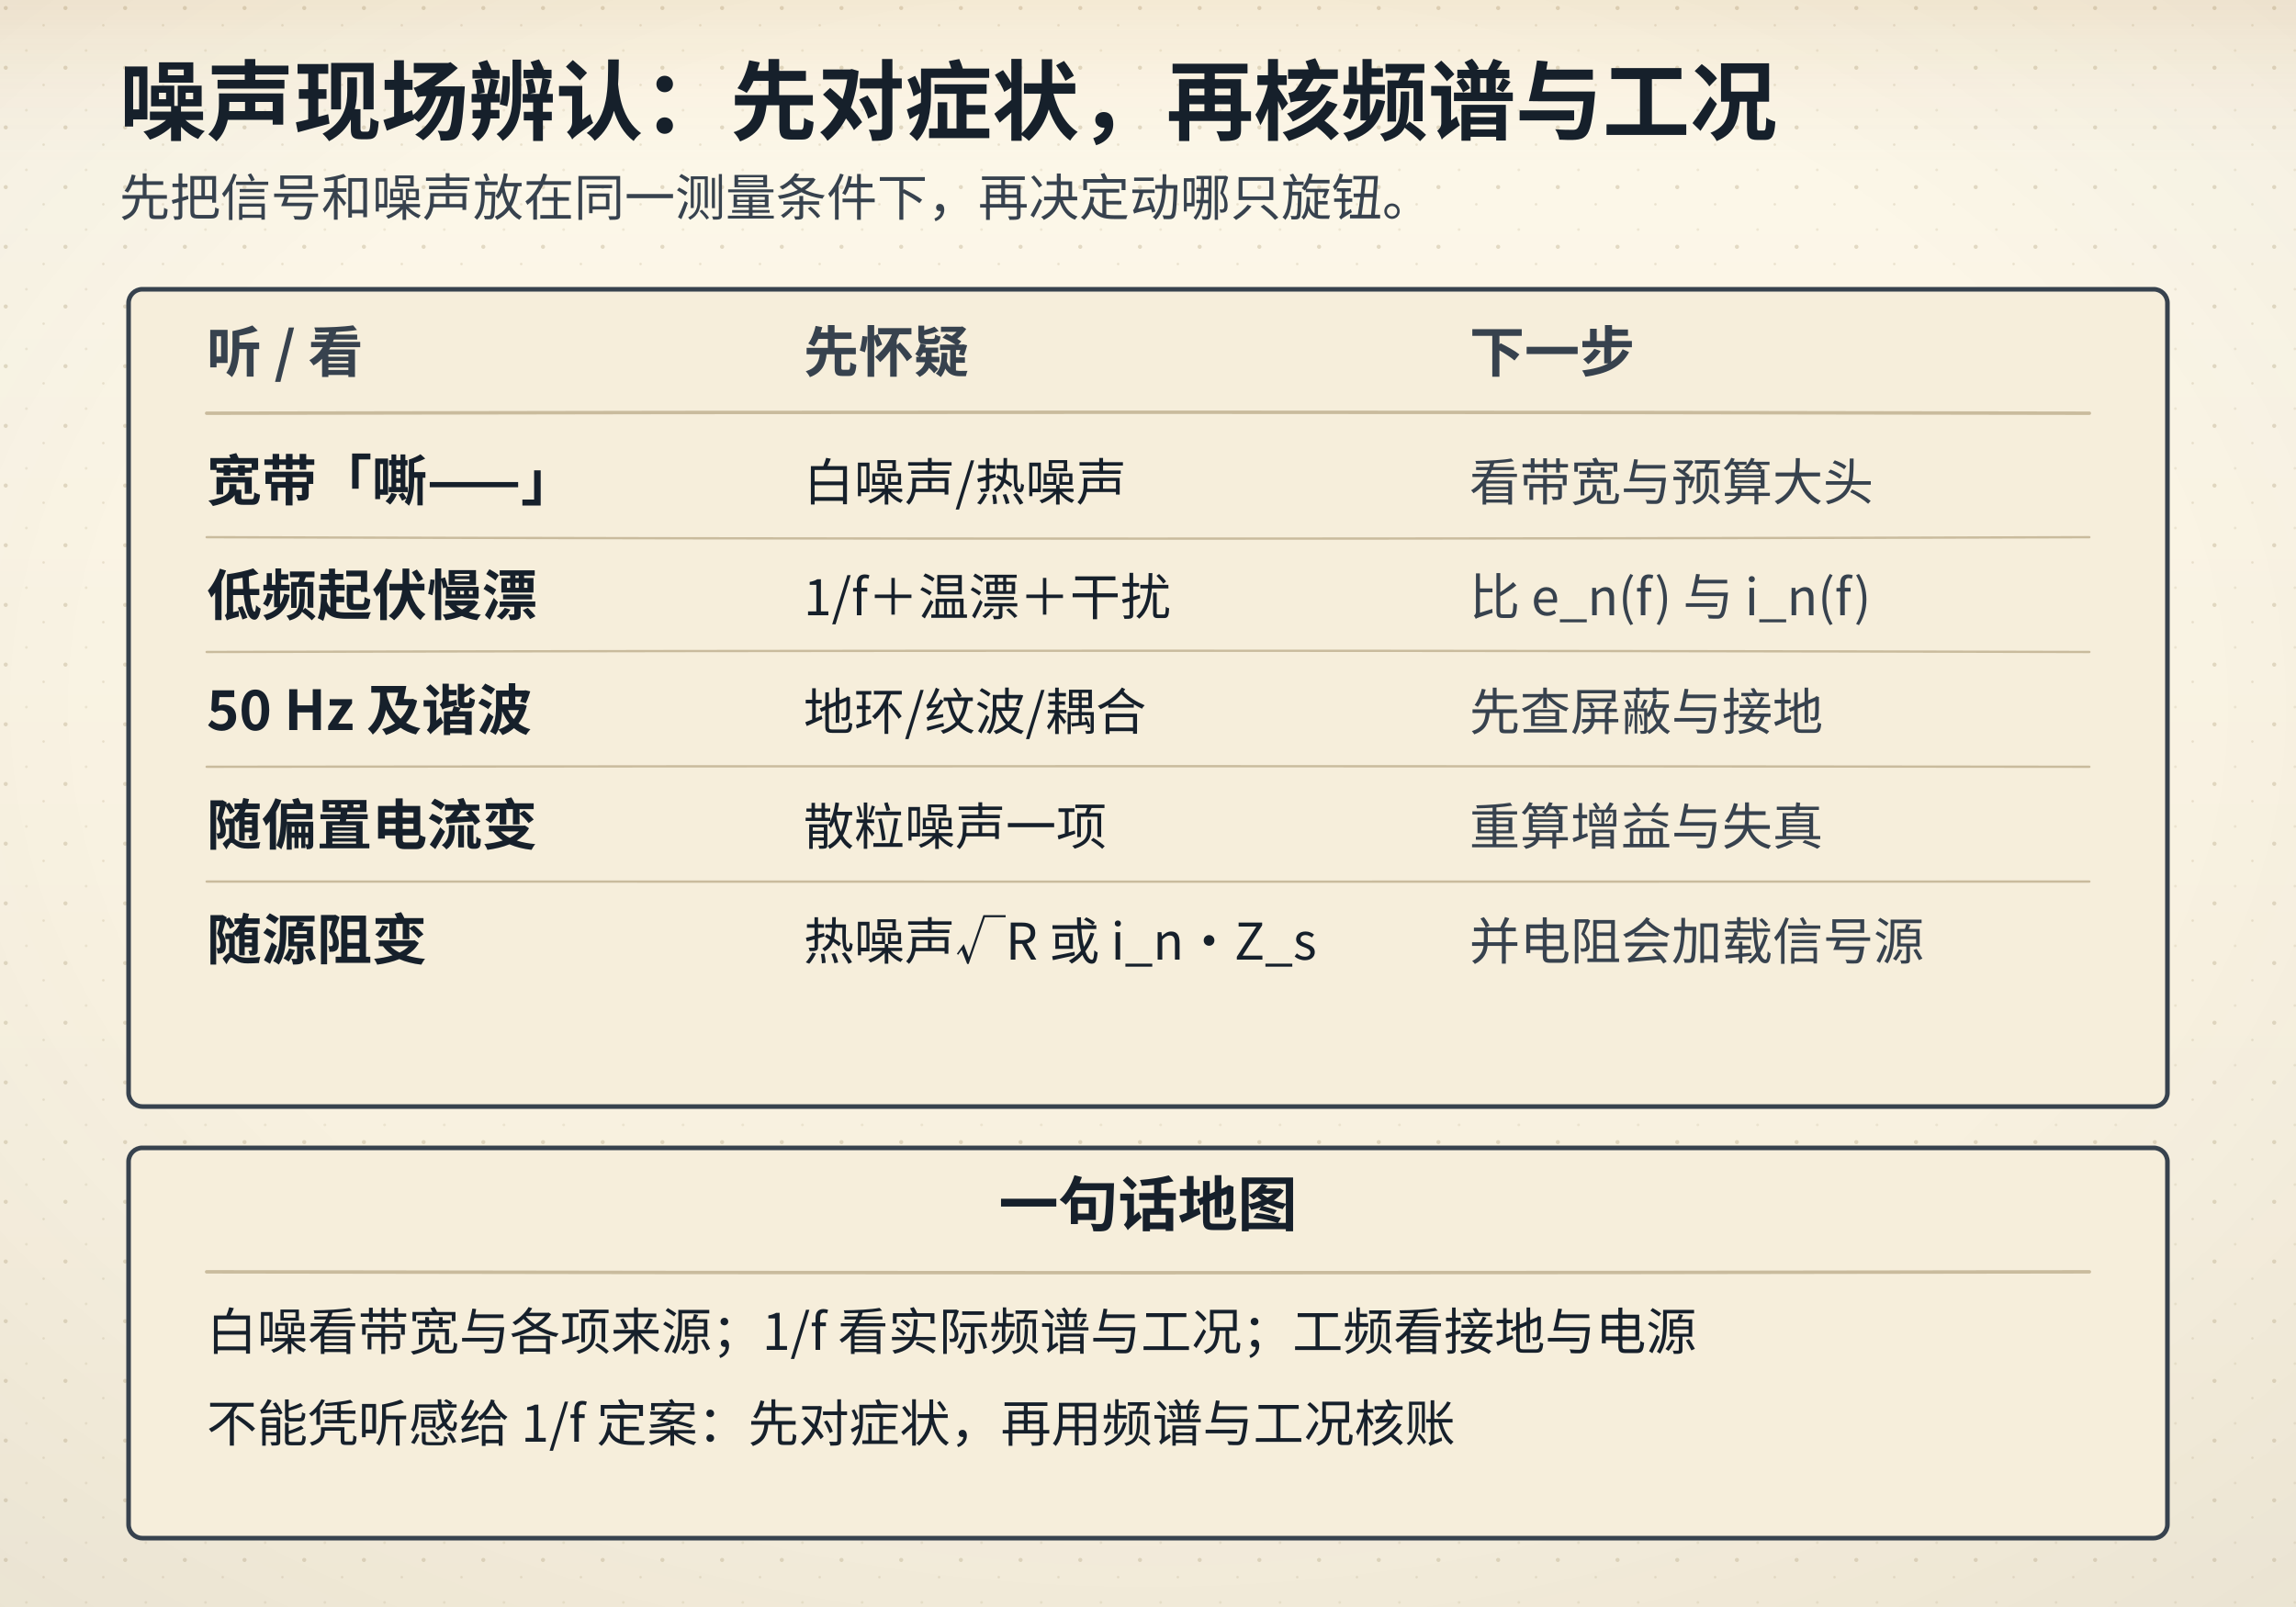
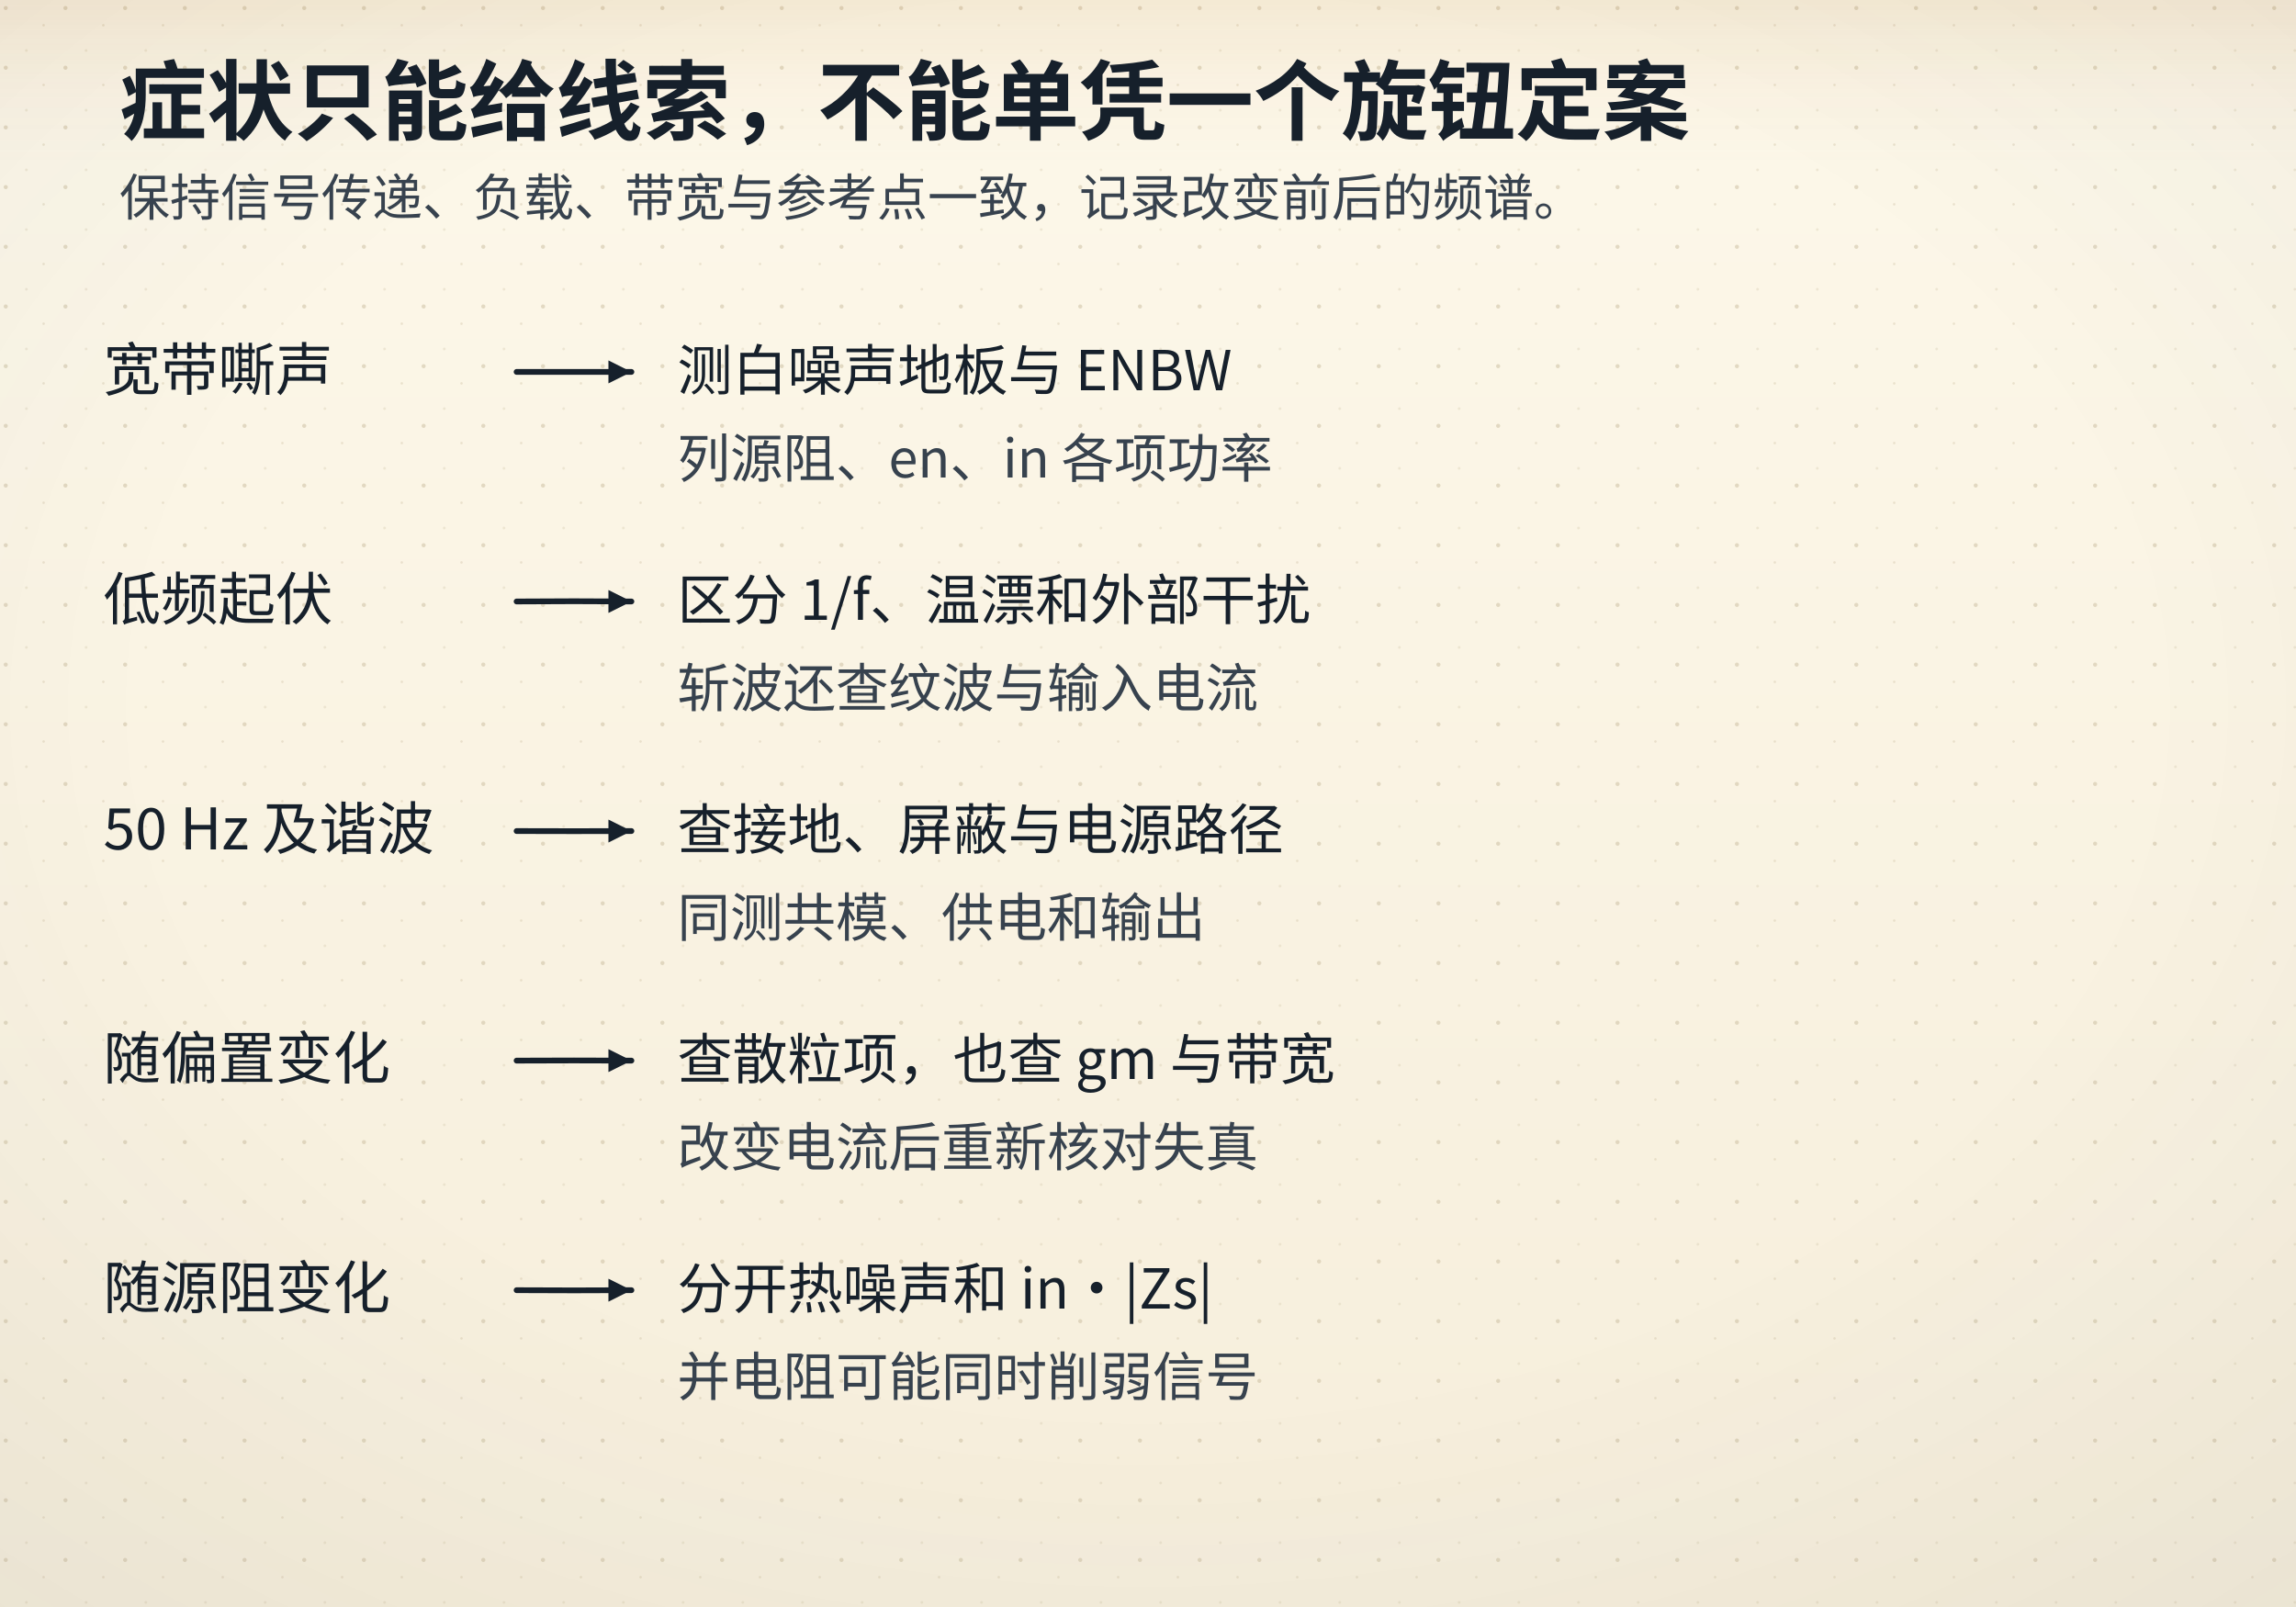
- <svg xmlns="http://www.w3.org/2000/svg" viewBox="0 0 1000 700" data-composition="python-handraw-v1" role="img" aria-labelledby="title desc">
+ <svg xmlns="http://www.w3.org/2000/svg" viewBox="0 0 1000 700">
  <defs>
    <linearGradient id="bgL" x1="0" y1="0" x2="0" y2="1">
      <stop offset="0" stop-color="#fdf8ea" />
      <stop offset="1" stop-color="#f6eedb" />
    </linearGradient>
    <linearGradient id="bgD" x1="0" y1="0" x2="0" y2="1">
      <stop offset="0" stop-color="#141310" />
      <stop offset="1" stop-color="#1d1a14" />
    </linearGradient>
    <radialGradient id="vig" cx="0.5" cy="0.44" r="0.78">
      <stop offset="0.55" stop-color="#16202b" stop-opacity="0" />
      <stop offset="1" stop-color="#16202b" stop-opacity="0.055" />
    </radialGradient>
    <linearGradient id="hdr" x1="0" y1="0" x2="0" y2="1">
      <stop offset="0" stop-color="#a4630f" stop-opacity="0.10" />
      <stop offset="0.55" stop-color="#a4630f" stop-opacity="0.028" />
      <stop offset="1" stop-color="#a4630f" stop-opacity="0" />
    </linearGradient>
    <linearGradient id="hdrD" x1="0" y1="0" x2="0" y2="1">
      <stop offset="0" stop-color="#dcab63" stop-opacity="0.13" />
      <stop offset="0.55" stop-color="#dcab63" stop-opacity="0.04" />
      <stop offset="1" stop-color="#dcab63" stop-opacity="0" />
    </linearGradient>
    <pattern id="dots" width="26" height="26" patternUnits="userSpaceOnUse">
      <circle cx="2.5" cy="3.5" r="0.9" fill="#c9bb9d" />
      <circle cx="19" cy="11" r="0.55" fill="#c9bb9d" opacity="0.7" />
      <circle cx="11.5" cy="22" r="0.6" fill="#c9bb9d" opacity="0.55" />
    </pattern>
    <filter id="soft" x="-40%" y="-40%" width="180%" height="180%">
      <feDropShadow dx="0" dy="1.4" stdDeviation="2" flood-color="#16202b" flood-opacity="0.13" />
    </filter>
    <filter id="pglow" x="-70%" y="-70%" width="240%" height="240%">
      <feGaussianBlur stdDeviation="1.7" result="b" />
      <feMerge>
        <feMergeNode in="b" />
        <feMergeNode in="SourceGraphic" />
      </feMerge>
    </filter>
  </defs>
  <rect class="page-bg" width="1000" height="700" fill="url(#bgL)" />
  <rect class="page-grain" width="1000" height="700" fill="url(#dots)" />
  <rect class="page-vig" width="1000" height="700" fill="url(#vig)" />
  <rect class="page-hdr" width="1000" height="72" fill="url(#hdr)" />
  <style>
text{font-family:"Segoe UI","Microsoft YaHei","PingFang SC","Hiragino Sans GB","Noto Sans CJK SC","Source Han Sans SC","Noto Sans SC",sans-serif;}
line,path,polyline,polygon{stroke-linecap:round;stroke-linejoin:round}
.page-bg{fill:url(#bgL)}
.page-grain{opacity:.5}
.page-vig{opacity:1}
.page-hdr{fill:url(#hdr)}
@media (prefers-color-scheme: dark){
.page-bg{fill:url(#bgD)}
.page-grain{opacity:.34}
.page-vig{opacity:.5}
.page-hdr{fill:url(#hdrD)}
[fill="#fdf8ea"]{fill:#141310}
[stroke="#fdf8ea"]{stroke:#141310}
[fill="#f6eedb"]{fill:#1d1a14}
[stroke="#f6eedb"]{stroke:#1d1a14}
[fill="#e0d3b8"]{fill:#3b3529}
[stroke="#e0d3b8"]{stroke:#3b3529}
[fill="#c9bb9d"]{fill:#4a4436}
[stroke="#c9bb9d"]{stroke:#4a4436}
[fill="#16202b"]{fill:#ece4d3}
[stroke="#16202b"]{stroke:#ece4d3}
[fill="#37424e"]{fill:#cfc6b4}
[stroke="#37424e"]{stroke:#cfc6b4}
[fill="#5b666f"]{fill:#a79e8b}
[stroke="#5b666f"]{stroke:#a79e8b}
[fill="#8b8272"]{fill:#857c6c}
[stroke="#8b8272"]{stroke:#857c6c}
text[fill="#fdf8ea"]{fill:#f9f3e3}
[fill="#e6eff3"]{fill:#17262e}
[fill="#e4f1f3"]{fill:#15262a}
[fill="#e8efe6"]{fill:#182418}
[fill="#f6e7e1"]{fill:#281a16}
[fill="#f7eedb"]{fill:#292114}
[fill="#efe8ee"]{fill:#241c22}
text[fill="#1f5d7a"]{fill:#7fb7cf}
:is(rect,circle,path,line,polygon,polyline,ellipse,g)[fill="#1f5d7a"]{fill:#2b4d5f}
[stroke="#1f5d7a"]{stroke:#6fa3b9}
text[fill="#2f7f96"]{fill:#8ac9d8}
:is(rect,circle,path,line,polygon,polyline,ellipse,g)[fill="#2f7f96"]{fill:#2b5660}
[stroke="#2f7f96"]{stroke:#77b2c1}
text[fill="#3d6b4a"]{fill:#98c096}
:is(rect,circle,path,line,polygon,polyline,ellipse,g)[fill="#3d6b4a"]{fill:#2f4a33}
[stroke="#3d6b4a"]{stroke:#7aa87c}
text[fill="#a8321f"]{fill:#e0907a}
:is(rect,circle,path,line,polygon,polyline,ellipse,g)[fill="#a8321f"]{fill:#55231b}
[stroke="#a8321f"]{stroke:#c07a63}
text[fill="#a4630f"]{fill:#dcab63}
:is(rect,circle,path,line,polygon,polyline,ellipse,g)[fill="#a4630f"]{fill:#553a17}
[stroke="#a4630f"]{stroke:#c08a45}
text[fill="#6b3f63"]{fill:#c4a2bf}
:is(rect,circle,path,line,polygon,polyline,ellipse,g)[fill="#6b3f63"]{fill:#452c40}
[stroke="#6b3f63"]{stroke:#a17c9b}
}
</style>
-   <text x="52" y="58" font-size="38" fill="#16202b" font-family="'KaiTi','STKaiti','Kaiti SC','LXGW WenKai','Noto Serif CJK SC','Source Han Serif SC','Songti SC','SimSun','Noto Serif SC',serif" font-weight="700" text-anchor="start">噪声现场辨认：先对症状，再核频谱与工况</text>
-   <text x="52" y="94" font-size="22" fill="#37424e" font-family="'KaiTi','STKaiti','Kaiti SC','LXGW WenKai','Noto Serif CJK SC','Source Han Serif SC','Songti SC','SimSun','Noto Serif SC',serif" font-weight="400" text-anchor="start">先把信号和噪声放在同一测量条件下，再决定动哪只旋钮。</text>
-   <rect x="56" y="126" width="888" height="356" rx="6" fill="#f6eedb" stroke="#37424e" stroke-width="2" />
-   <text x="90" y="162" font-size="24" fill="#37424e" font-family="'KaiTi','STKaiti','Kaiti SC','LXGW WenKai','Noto Serif CJK SC','Source Han Serif SC','Songti SC','SimSun','Noto Serif SC',serif" font-weight="700" text-anchor="start">听 / 看</text>
-   <text x="350" y="162" font-size="24" fill="#37424e" font-family="'KaiTi','STKaiti','Kaiti SC','LXGW WenKai','Noto Serif CJK SC','Source Han Serif SC','Songti SC','SimSun','Noto Serif SC',serif" font-weight="700" text-anchor="start">先怀疑</text>
-   <text x="640" y="162" font-size="24" fill="#37424e" font-family="'KaiTi','STKaiti','Kaiti SC','LXGW WenKai','Noto Serif CJK SC','Source Han Serif SC','Songti SC','SimSun','Noto Serif SC',serif" font-weight="700" text-anchor="start">下一步</text>
-   <path d="M90 180 Q500.00 179.13 910 180" fill="none" stroke="#c9bb9d" stroke-width="1.5" />
-   <text x="90" y="218" font-size="24" fill="#16202b" font-family="'KaiTi','STKaiti','Kaiti SC','LXGW WenKai','Noto Serif CJK SC','Source Han Serif SC','Songti SC','SimSun','Noto Serif SC',serif" font-weight="700" text-anchor="start">宽带「嘶——」</text>
-   <text x="350" y="218" font-size="22" fill="#16202b" font-family="'KaiTi','STKaiti','Kaiti SC','LXGW WenKai','Noto Serif CJK SC','Source Han Serif SC','Songti SC','SimSun','Noto Serif SC',serif" font-weight="400" text-anchor="start">白噪声/热噪声</text>
-   <text x="640" y="218" font-size="22" fill="#37424e" font-family="'KaiTi','STKaiti','Kaiti SC','LXGW WenKai','Noto Serif CJK SC','Source Han Serif SC','Songti SC','SimSun','Noto Serif SC',serif" font-weight="400" text-anchor="start">看带宽与预算大头</text>
-   <path d="M90 234 Q500.00 235.25 910 234" fill="none" stroke="#c9bb9d" stroke-width="1" />
-   <text x="90" y="268" font-size="24" fill="#16202b" font-family="'KaiTi','STKaiti','Kaiti SC','LXGW WenKai','Noto Serif CJK SC','Source Han Serif SC','Songti SC','SimSun','Noto Serif SC',serif" font-weight="700" text-anchor="start">低频起伏慢漂</text>
-   <text x="350" y="268" font-size="22" fill="#16202b" font-family="'KaiTi','STKaiti','Kaiti SC','LXGW WenKai','Noto Serif CJK SC','Source Han Serif SC','Songti SC','SimSun','Noto Serif SC',serif" font-weight="400" text-anchor="start">1/f＋温漂＋干扰</text>
-   <text x="640" y="268" font-size="22" fill="#37424e" font-family="'KaiTi','STKaiti','Kaiti SC','LXGW WenKai','Noto Serif CJK SC','Source Han Serif SC','Songti SC','SimSun','Noto Serif SC',serif" font-weight="400" text-anchor="start">比 e_n(f) 与 i_n(f)</text>
-   <path d="M90 284 Q500.00 282.93 910 284" fill="none" stroke="#c9bb9d" stroke-width="1" />
-   <text x="90" y="318" font-size="24" fill="#16202b" font-family="'KaiTi','STKaiti','Kaiti SC','LXGW WenKai','Noto Serif CJK SC','Source Han Serif SC','Songti SC','SimSun','Noto Serif SC',serif" font-weight="700" text-anchor="start">50 Hz 及谐波</text>
-   <text x="350" y="318" font-size="22" fill="#16202b" font-family="'KaiTi','STKaiti','Kaiti SC','LXGW WenKai','Noto Serif CJK SC','Source Han Serif SC','Songti SC','SimSun','Noto Serif SC',serif" font-weight="400" text-anchor="start">地环/纹波/耦合</text>
-   <text x="640" y="318" font-size="22" fill="#37424e" font-family="'KaiTi','STKaiti','Kaiti SC','LXGW WenKai','Noto Serif CJK SC','Source Han Serif SC','Songti SC','SimSun','Noto Serif SC',serif" font-weight="400" text-anchor="start">先查屏蔽与接地</text>
-   <path d="M90 334 Q500.00 333.51 910 334" fill="none" stroke="#c9bb9d" stroke-width="1" />
-   <text x="90" y="368" font-size="24" fill="#16202b" font-family="'KaiTi','STKaiti','Kaiti SC','LXGW WenKai','Noto Serif CJK SC','Source Han Serif SC','Songti SC','SimSun','Noto Serif SC',serif" font-weight="700" text-anchor="start">随偏置电流变</text>
-   <text x="350" y="368" font-size="22" fill="#16202b" font-family="'KaiTi','STKaiti','Kaiti SC','LXGW WenKai','Noto Serif CJK SC','Source Han Serif SC','Songti SC','SimSun','Noto Serif SC',serif" font-weight="400" text-anchor="start">散粒噪声一项</text>
-   <text x="640" y="368" font-size="22" fill="#37424e" font-family="'KaiTi','STKaiti','Kaiti SC','LXGW WenKai','Noto Serif CJK SC','Source Han Serif SC','Songti SC','SimSun','Noto Serif SC',serif" font-weight="400" text-anchor="start">重算增益与失真</text>
-   <path d="M90 384 Q500.00 384.09 910 384" fill="none" stroke="#c9bb9d" stroke-width="1" />
-   <text x="90" y="418" font-size="24" fill="#16202b" font-family="'KaiTi','STKaiti','Kaiti SC','LXGW WenKai','Noto Serif CJK SC','Source Han Serif SC','Songti SC','SimSun','Noto Serif SC',serif" font-weight="700" text-anchor="start">随源阻变</text>
-   <text x="350" y="418" font-size="22" fill="#16202b" font-family="'KaiTi','STKaiti','Kaiti SC','LXGW WenKai','Noto Serif CJK SC','Source Han Serif SC','Songti SC','SimSun','Noto Serif SC',serif" font-weight="400" text-anchor="start">热噪声√R 或 i_n·Z_s</text>
-   <text x="640" y="418" font-size="22" fill="#37424e" font-family="'KaiTi','STKaiti','Kaiti SC','LXGW WenKai','Noto Serif CJK SC','Source Han Serif SC','Songti SC','SimSun','Noto Serif SC',serif" font-weight="400" text-anchor="start">并电阻会加载信号源</text>
-   <rect x="56" y="500" width="888" height="170" rx="6" fill="#f6eedb" stroke="#37424e" stroke-width="2" />
-   <text x="500" y="534" font-size="26" fill="#16202b" font-family="'KaiTi','STKaiti','Kaiti SC','LXGW WenKai','Noto Serif CJK SC','Source Han Serif SC','Songti SC','SimSun','Noto Serif SC',serif" font-weight="700" text-anchor="middle">一句话地图</text>
-   <path d="M90 554 Q500.00 554.78 910 554" fill="none" stroke="#c9bb9d" stroke-width="1.5" />
-   <text x="90" y="588" font-size="22" fill="#16202b" font-family="'KaiTi','STKaiti','Kaiti SC','LXGW WenKai','Noto Serif CJK SC','Source Han Serif SC','Songti SC','SimSun','Noto Serif SC',serif" font-weight="400" text-anchor="start">白噪看带宽与各项来源；1/f 看实际频谱与工况；工频看接地与电源</text>
-   <text x="90" y="628" font-size="22" fill="#16202b" font-family="'KaiTi','STKaiti','Kaiti SC','LXGW WenKai','Noto Serif CJK SC','Source Han Serif SC','Songti SC','SimSun','Noto Serif SC',serif" font-weight="400" text-anchor="start">不能凭听感给 1/f 定案：先对症状，再用频谱与工况核账</text>
+   <text x="52" y="58" font-size="38" fill="#16202b" font-family="'KaiTi','STKaiti','Kaiti SC','LXGW WenKai','Noto Serif CJK SC','Source Han Serif SC','Songti SC','SimSun','Noto Serif SC',serif" font-weight="700" text-anchor="start">症状只能给线索，不能单凭一个旋钮定案</text>
+   <text x="52" y="94" font-size="22" fill="#37424e" font-family="'KaiTi','STKaiti','Kaiti SC','LXGW WenKai','Noto Serif CJK SC','Source Han Serif SC','Songti SC','SimSun','Noto Serif SC',serif" font-weight="400" text-anchor="start">保持信号传递、负载、带宽与参考点一致，记录改变前后的频谱。</text>
+   <text x="45" y="170" font-size="25" fill="#16202b" font-family="'KaiTi','STKaiti','Kaiti SC','LXGW WenKai','Noto Serif CJK SC','Source Han Serif SC','Songti SC','SimSun','Noto Serif SC',serif" font-weight="400" text-anchor="start">宽带嘶声</text>
+   <path d="M225 162 Q250.00 161.96 275 162" fill="none" stroke="#16202b" stroke-width="2.5" stroke-dasharray="" />
+   <polygon points="275,162 265,167 265,157" fill="#16202b" />
+   <text x="295" y="170" font-size="24" fill="#16202b" font-family="'KaiTi','STKaiti','Kaiti SC','LXGW WenKai','Noto Serif CJK SC','Source Han Serif SC','Songti SC','SimSun','Noto Serif SC',serif" font-weight="400" text-anchor="start">测白噪声地板与 ENBW</text>
+   <text x="295" y="208" font-size="23" fill="#37424e" font-family="'KaiTi','STKaiti','Kaiti SC','LXGW WenKai','Noto Serif CJK SC','Source Han Serif SC','Songti SC','SimSun','Noto Serif SC',serif" font-weight="400" text-anchor="start">列源阻、en、in 各项功率</text>
+   <text x="45" y="270" font-size="25" fill="#16202b" font-family="'KaiTi','STKaiti','Kaiti SC','LXGW WenKai','Noto Serif CJK SC','Source Han Serif SC','Songti SC','SimSun','Noto Serif SC',serif" font-weight="400" text-anchor="start">低频起伏</text>
+   <path d="M225 262 Q250.00 261.79 275 262" fill="none" stroke="#16202b" stroke-width="2.5" stroke-dasharray="" />
+   <polygon points="275,262 265,267 265,257" fill="#16202b" />
+   <text x="295" y="270" font-size="24" fill="#16202b" font-family="'KaiTi','STKaiti','Kaiti SC','LXGW WenKai','Noto Serif CJK SC','Source Han Serif SC','Songti SC','SimSun','Noto Serif SC',serif" font-weight="400" text-anchor="start">区分 1/f、温漂和外部干扰</text>
+   <text x="295" y="308" font-size="23" fill="#37424e" font-family="'KaiTi','STKaiti','Kaiti SC','LXGW WenKai','Noto Serif CJK SC','Source Han Serif SC','Songti SC','SimSun','Noto Serif SC',serif" font-weight="400" text-anchor="start">斩波还查纹波与输入电流</text>
+   <text x="45" y="370" font-size="25" fill="#16202b" font-family="'KaiTi','STKaiti','Kaiti SC','LXGW WenKai','Noto Serif CJK SC','Source Han Serif SC','Songti SC','SimSun','Noto Serif SC',serif" font-weight="400" text-anchor="start">50 Hz 及谐波</text>
+   <path d="M225 362 Q250.00 362.10 275 362" fill="none" stroke="#16202b" stroke-width="2.5" stroke-dasharray="" />
+   <polygon points="275,362 265,367 265,357" fill="#16202b" />
+   <text x="295" y="370" font-size="24" fill="#16202b" font-family="'KaiTi','STKaiti','Kaiti SC','LXGW WenKai','Noto Serif CJK SC','Source Han Serif SC','Songti SC','SimSun','Noto Serif SC',serif" font-weight="400" text-anchor="start">查接地、屏蔽与电源路径</text>
+   <text x="295" y="408" font-size="23" fill="#37424e" font-family="'KaiTi','STKaiti','Kaiti SC','LXGW WenKai','Noto Serif CJK SC','Source Han Serif SC','Songti SC','SimSun','Noto Serif SC',serif" font-weight="400" text-anchor="start">同测共模、供电和输出</text>
+   <text x="45" y="470" font-size="25" fill="#16202b" font-family="'KaiTi','STKaiti','Kaiti SC','LXGW WenKai','Noto Serif CJK SC','Source Han Serif SC','Songti SC','SimSun','Noto Serif SC',serif" font-weight="400" text-anchor="start">随偏置变化</text>
+   <path d="M225 462 Q250.00 461.86 275 462" fill="none" stroke="#16202b" stroke-width="2.5" stroke-dasharray="" />
+   <polygon points="275,462 265,467 265,457" fill="#16202b" />
+   <text x="295" y="470" font-size="24" fill="#16202b" font-family="'KaiTi','STKaiti','Kaiti SC','LXGW WenKai','Noto Serif CJK SC','Source Han Serif SC','Songti SC','SimSun','Noto Serif SC',serif" font-weight="400" text-anchor="start">查散粒项，也查 gm 与带宽</text>
+   <text x="295" y="508" font-size="23" fill="#37424e" font-family="'KaiTi','STKaiti','Kaiti SC','LXGW WenKai','Noto Serif CJK SC','Source Han Serif SC','Songti SC','SimSun','Noto Serif SC',serif" font-weight="400" text-anchor="start">改变电流后重新核对失真</text>
+   <text x="45" y="570" font-size="25" fill="#16202b" font-family="'KaiTi','STKaiti','Kaiti SC','LXGW WenKai','Noto Serif CJK SC','Source Han Serif SC','Songti SC','SimSun','Noto Serif SC',serif" font-weight="400" text-anchor="start">随源阻变化</text>
+   <path d="M225 562 Q250.00 562.16 275 562" fill="none" stroke="#16202b" stroke-width="2.5" stroke-dasharray="" />
+   <polygon points="275,562 265,567 265,557" fill="#16202b" />
+   <text x="295" y="570" font-size="24" fill="#16202b" font-family="'KaiTi','STKaiti','Kaiti SC','LXGW WenKai','Noto Serif CJK SC','Source Han Serif SC','Songti SC','SimSun','Noto Serif SC',serif" font-weight="400" text-anchor="start">分开热噪声和 in·|Zs|</text>
+   <text x="295" y="608" font-size="23" fill="#37424e" font-family="'KaiTi','STKaiti','Kaiti SC','LXGW WenKai','Noto Serif CJK SC','Source Han Serif SC','Songti SC','SimSun','Noto Serif SC',serif" font-weight="400" text-anchor="start">并电阻可能同时削弱信号</text>
</svg>
